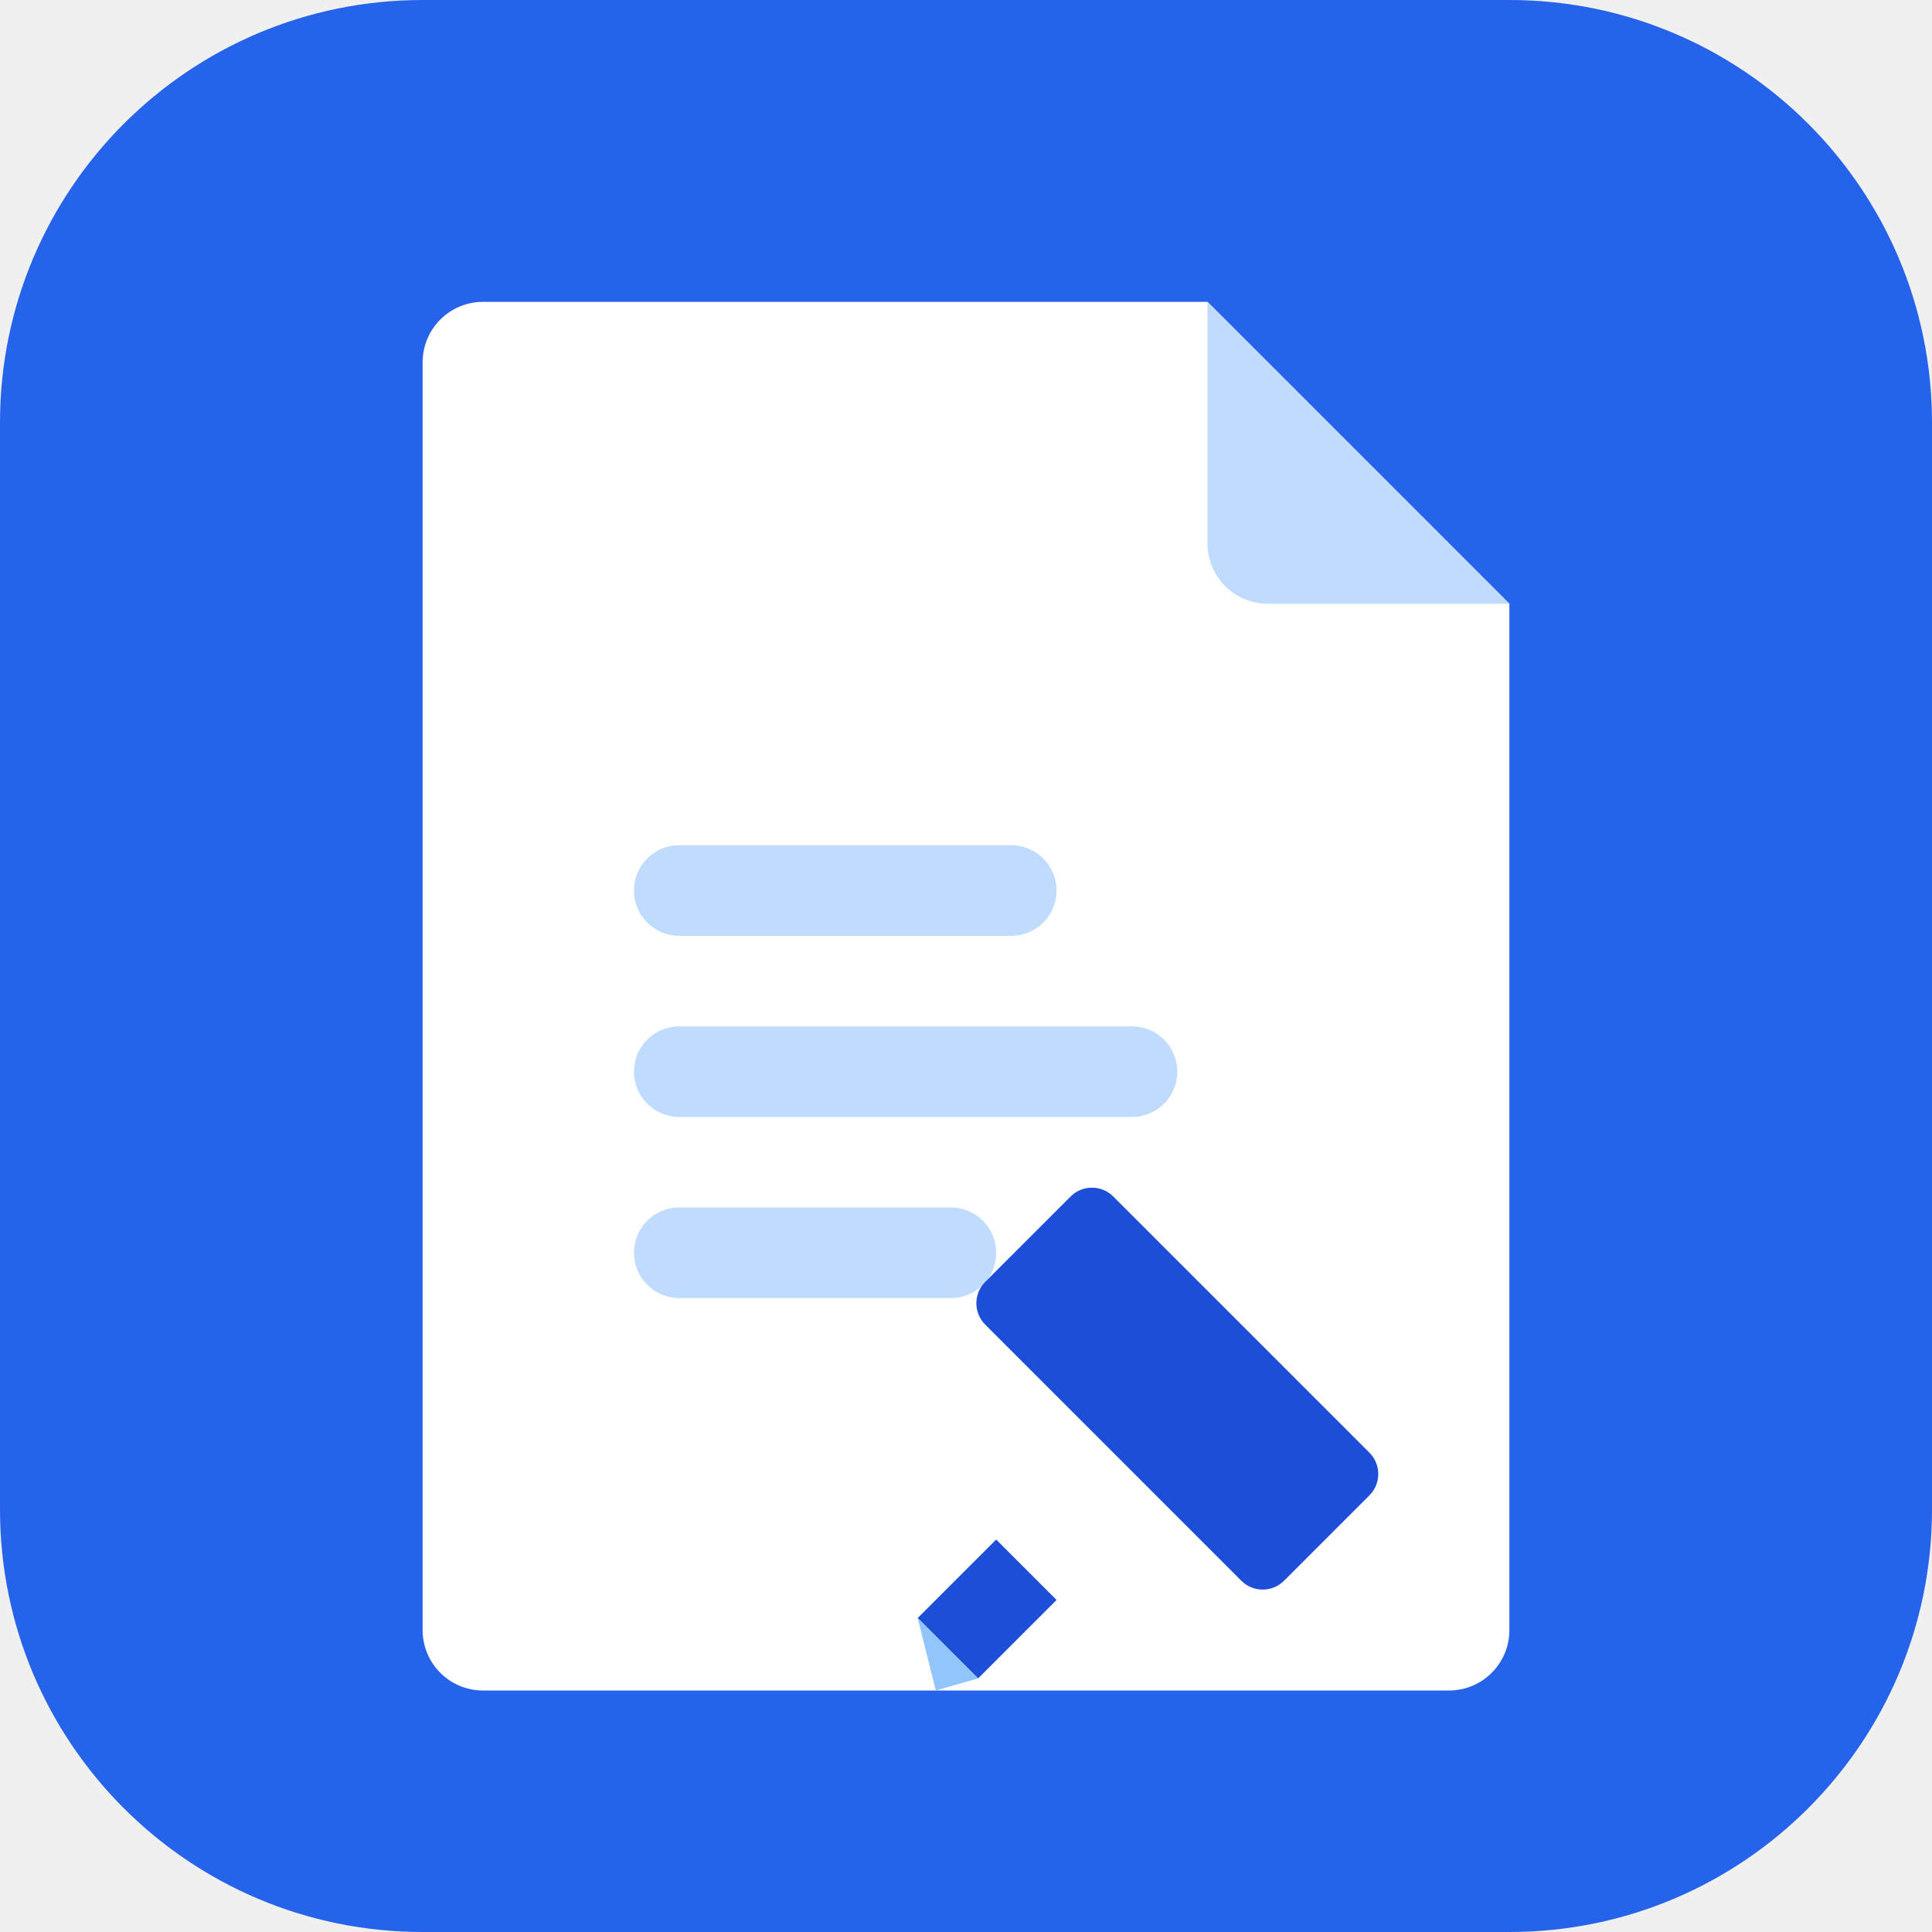
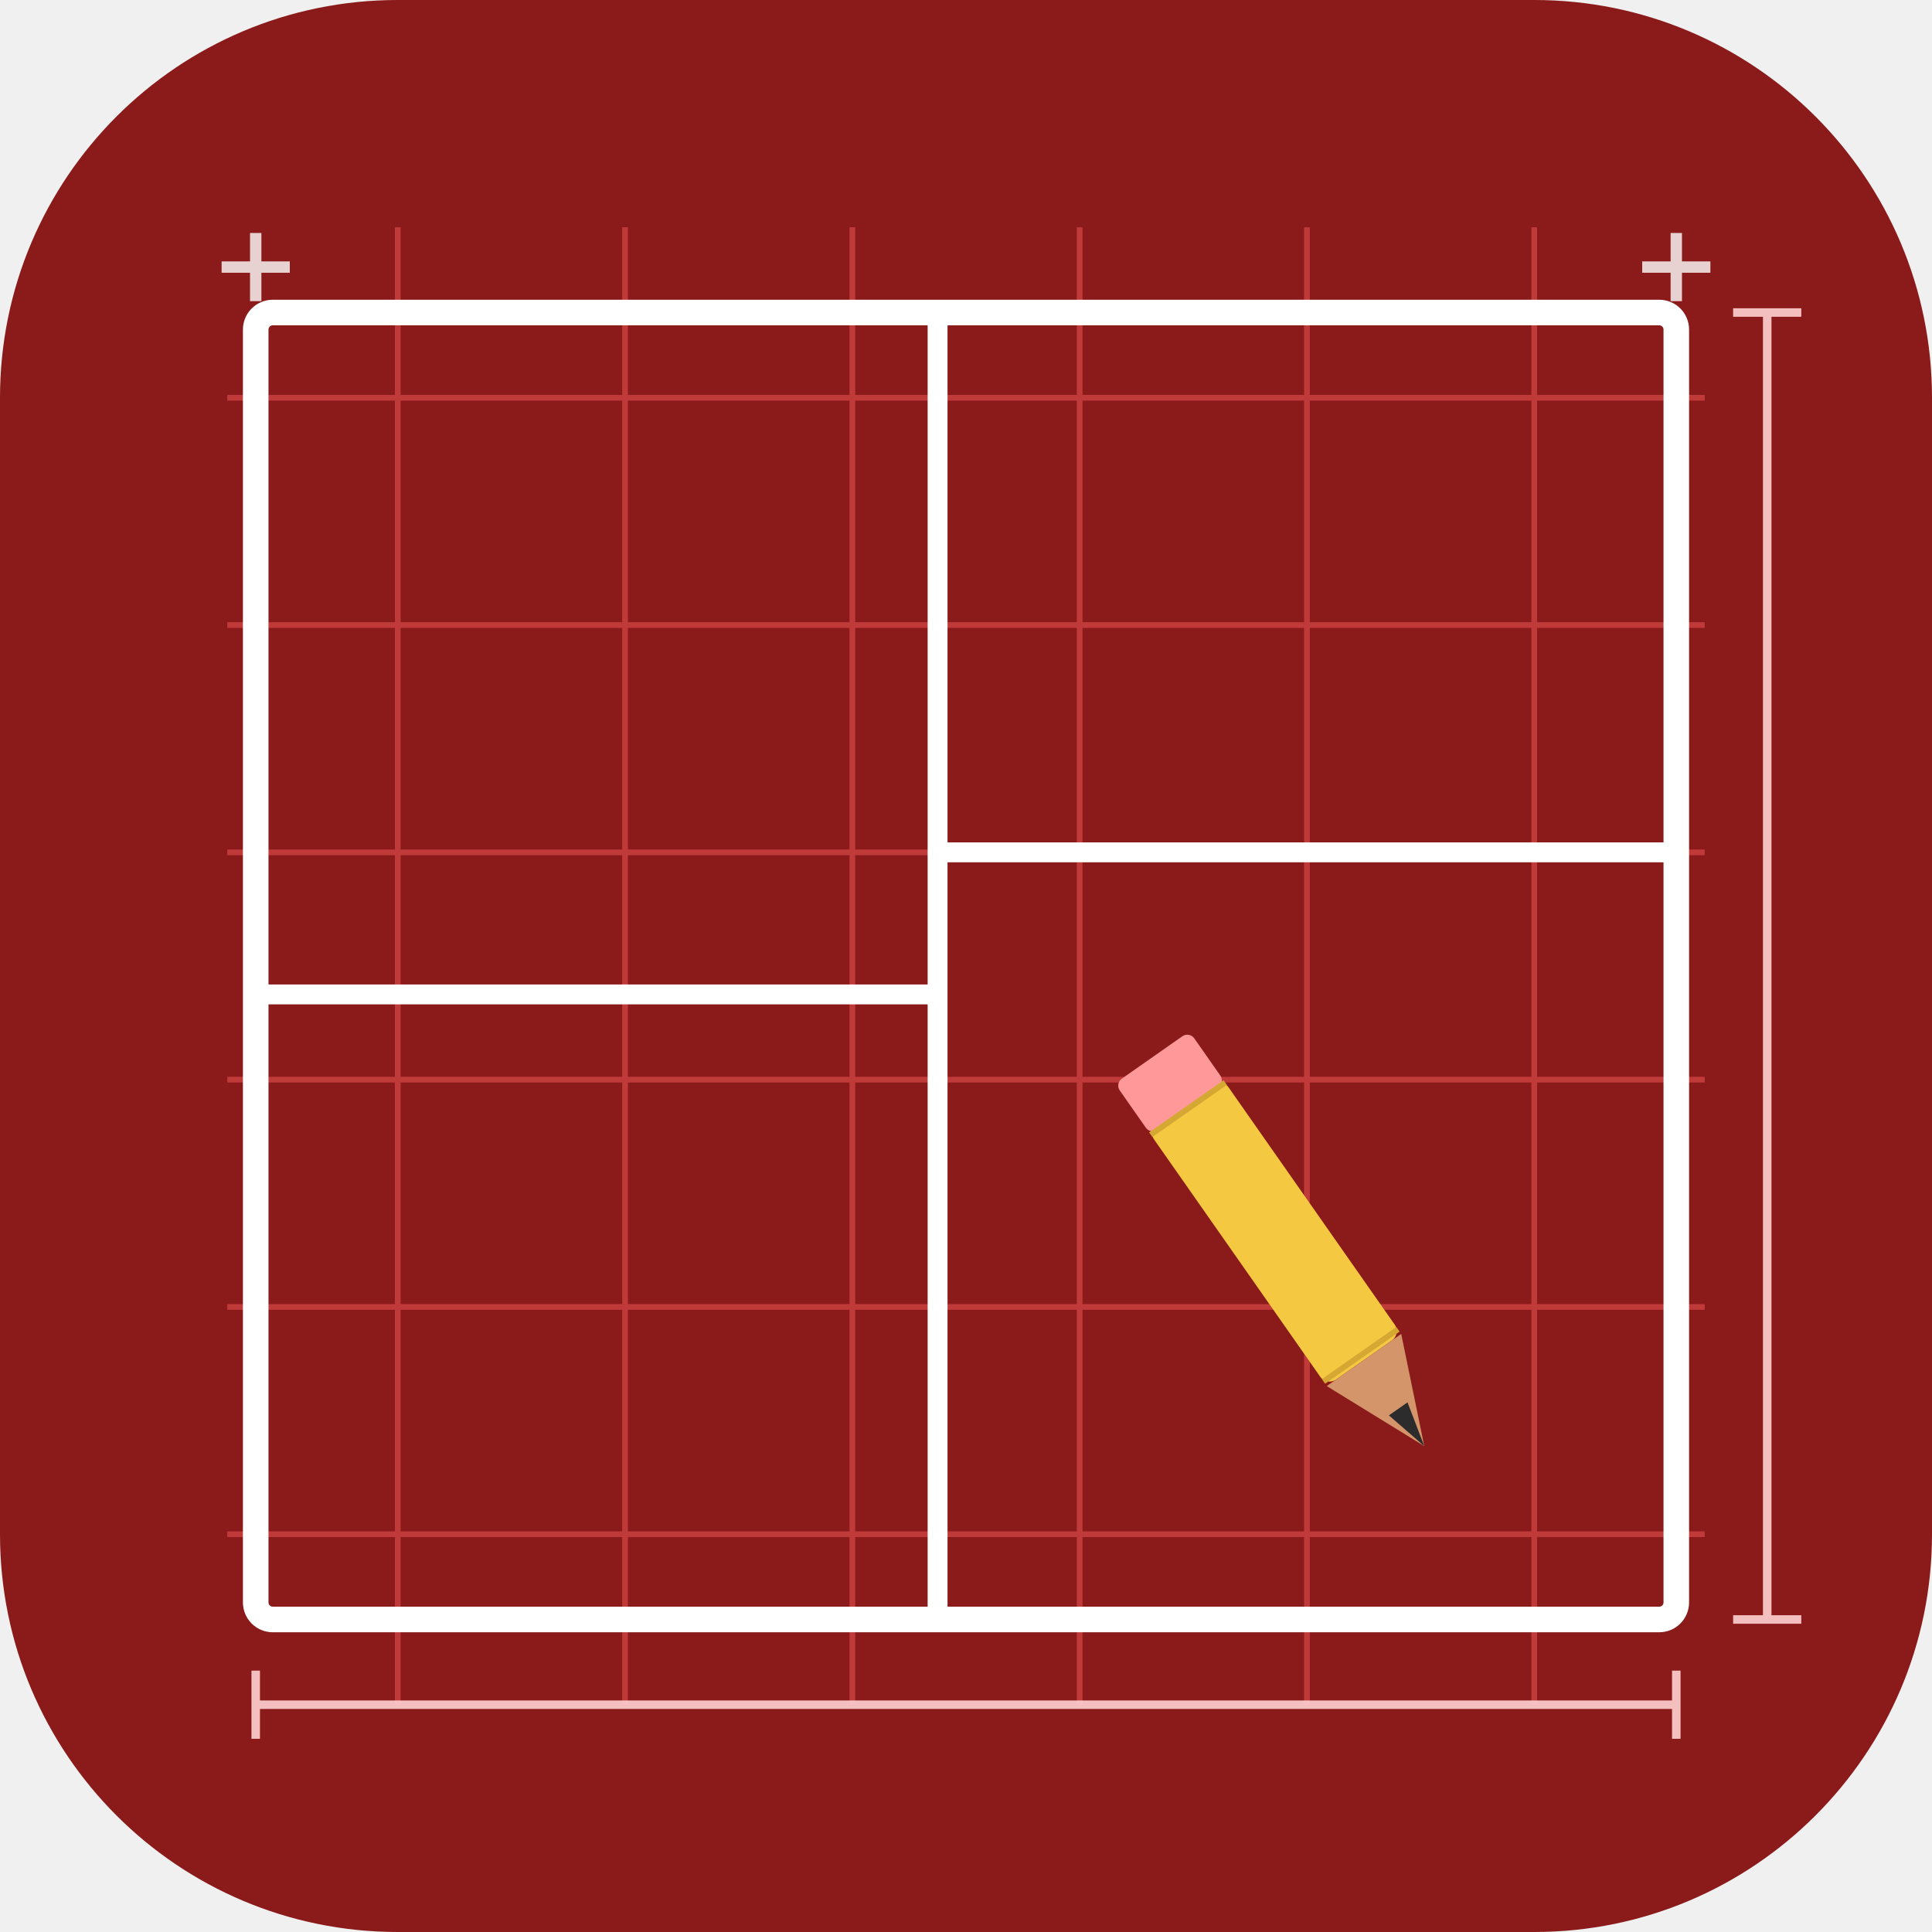
- <svg xmlns="http://www.w3.org/2000/svg" viewBox="0 0 32 32">
-   <rect width="32" height="32" rx="7" fill="#2563EB" />
-   <path d="M8 5h12l5 5v17a1 1 0 0 1-1 1H8a1 1 0 0 1-1-1V6a1 1 0 0 1 1-1z" fill="white" />
-   <path d="M20 5l5 5h-4a1 1 0 0 1-1-1z" fill="#BFDBFE" />
-   <rect x="10.5" y="14" width="7" height="1.5" rx="0.75" fill="#BFDBFE" />
-   <rect x="10.5" y="17" width="9" height="1.5" rx="0.75" fill="#BFDBFE" />
-   <rect x="10.5" y="20" width="6" height="1.5" rx="0.75" fill="#BFDBFE" />
-   <rect x="18" y="19.5" width="3" height="7" rx="0.5" fill="#1D4ED8" transform="rotate(-45 19.5 23)" />
-   <polygon points="15.2,26.8 16.5,25.5 17.5,26.5 16.2,27.8" fill="#1D4ED8" />
-   <polygon points="15.2,26.8 16.2,27.8 15.5,28" fill="#93C5FD" />
+ <svg xmlns="http://www.w3.org/2000/svg" width="512" height="512" viewBox="0 0 680 680">
+   <rect width="680" height="680" rx="140" fill="#8B1A1A" />
+   <g stroke="#C94040" stroke-width="2" opacity="0.85">
+     <line x1="80" y1="140" x2="600" y2="140" />
+     <line x1="80" y1="220" x2="600" y2="220" />
+     <line x1="80" y1="300" x2="600" y2="300" />
+     <line x1="80" y1="380" x2="600" y2="380" />
+     <line x1="80" y1="460" x2="600" y2="460" />
+     <line x1="80" y1="540" x2="600" y2="540" />
+     <line x1="140" y1="80" x2="140" y2="600" />
+     <line x1="220" y1="80" x2="220" y2="600" />
+     <line x1="300" y1="80" x2="300" y2="600" />
+     <line x1="380" y1="80" x2="380" y2="600" />
+     <line x1="460" y1="80" x2="460" y2="600" />
+     <line x1="540" y1="80" x2="540" y2="600" />
+   </g>
+   <rect x="90" y="110" width="500" height="460" rx="6" fill="none" stroke="#FFFFFF" stroke-width="9" />
+   <line x1="330" y1="110" x2="330" y2="570" stroke="#FFFFFF" stroke-width="7" />
+   <line x1="90" y1="350" x2="330" y2="350" stroke="#FFFFFF" stroke-width="7" />
+   <line x1="330" y1="300" x2="590" y2="300" stroke="#FFFFFF" stroke-width="7" />
+   <g stroke="#FFD0D0" stroke-width="3" fill="none" opacity="0.9">
+     <line x1="90" y1="600" x2="590" y2="600" />
+     <line x1="90" y1="588" x2="90" y2="612" />
+     <line x1="590" y1="588" x2="590" y2="612" />
+   </g>
+   <g stroke="#FFD0D0" stroke-width="3" fill="none" opacity="0.9">
+     <line x1="622" y1="110" x2="622" y2="570" />
+     <line x1="610" y1="110" x2="634" y2="110" />
+     <line x1="610" y1="570" x2="634" y2="570" />
+   </g>
+   <g transform="translate(460, 450) rotate(-35)">
+     <rect x="-16" y="-75" width="32" height="110" rx="4" fill="#F5C842" />
+     <rect x="-16" y="-95" width="32" height="22" rx="3" fill="#FF9999" />
+     <polygon points="-16,35 16,35 0,72" fill="#D4956A" />
+     <polygon points="-4,56 4,56 0,72" fill="#2C2C2C" />
+     <line x1="-16" y1="-73" x2="16" y2="-73" stroke="#D4A832" stroke-width="2" />
+     <line x1="-16" y1="33" x2="16" y2="33" stroke="#D4A832" stroke-width="2" />
+   </g>
+   <g stroke="#FFFFFF" stroke-width="4" opacity="0.8">
+     <line x1="90" y1="82" x2="90" y2="106" />
+     <line x1="78" y1="94" x2="102" y2="94" />
+     <line x1="590" y1="82" x2="590" y2="106" />
+     <line x1="578" y1="94" x2="602" y2="94" />
+   </g>
</svg>
